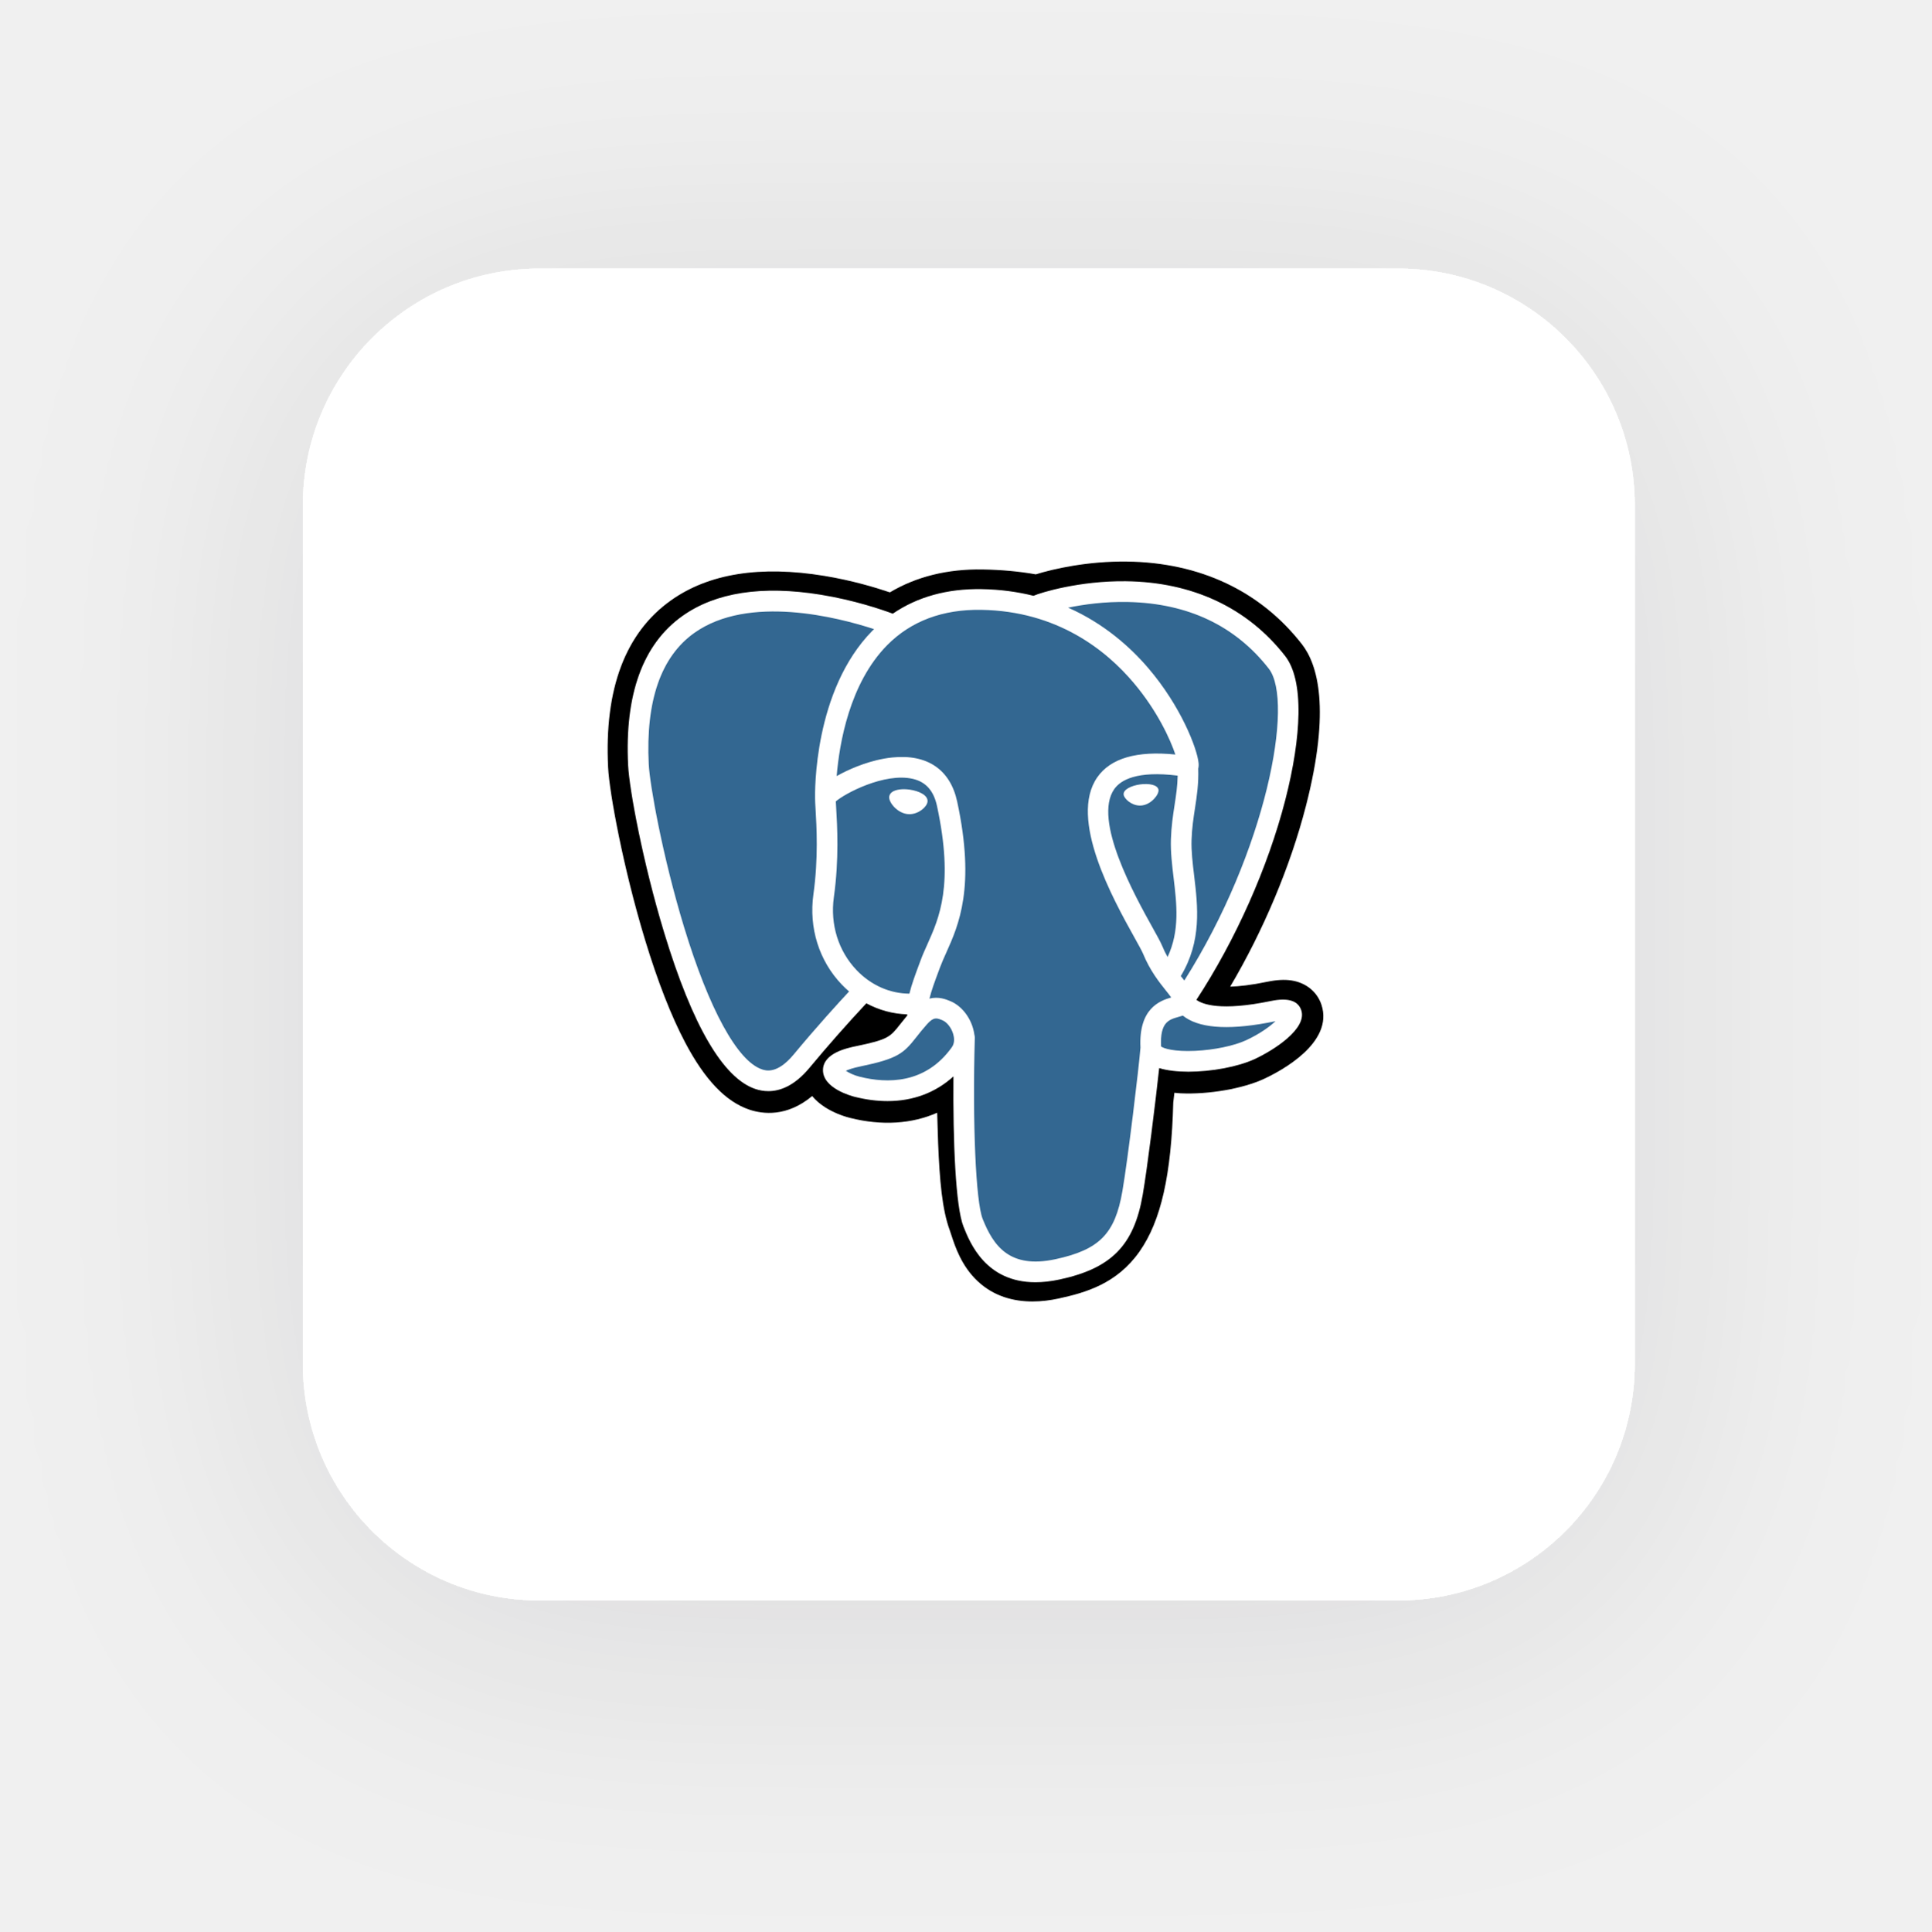
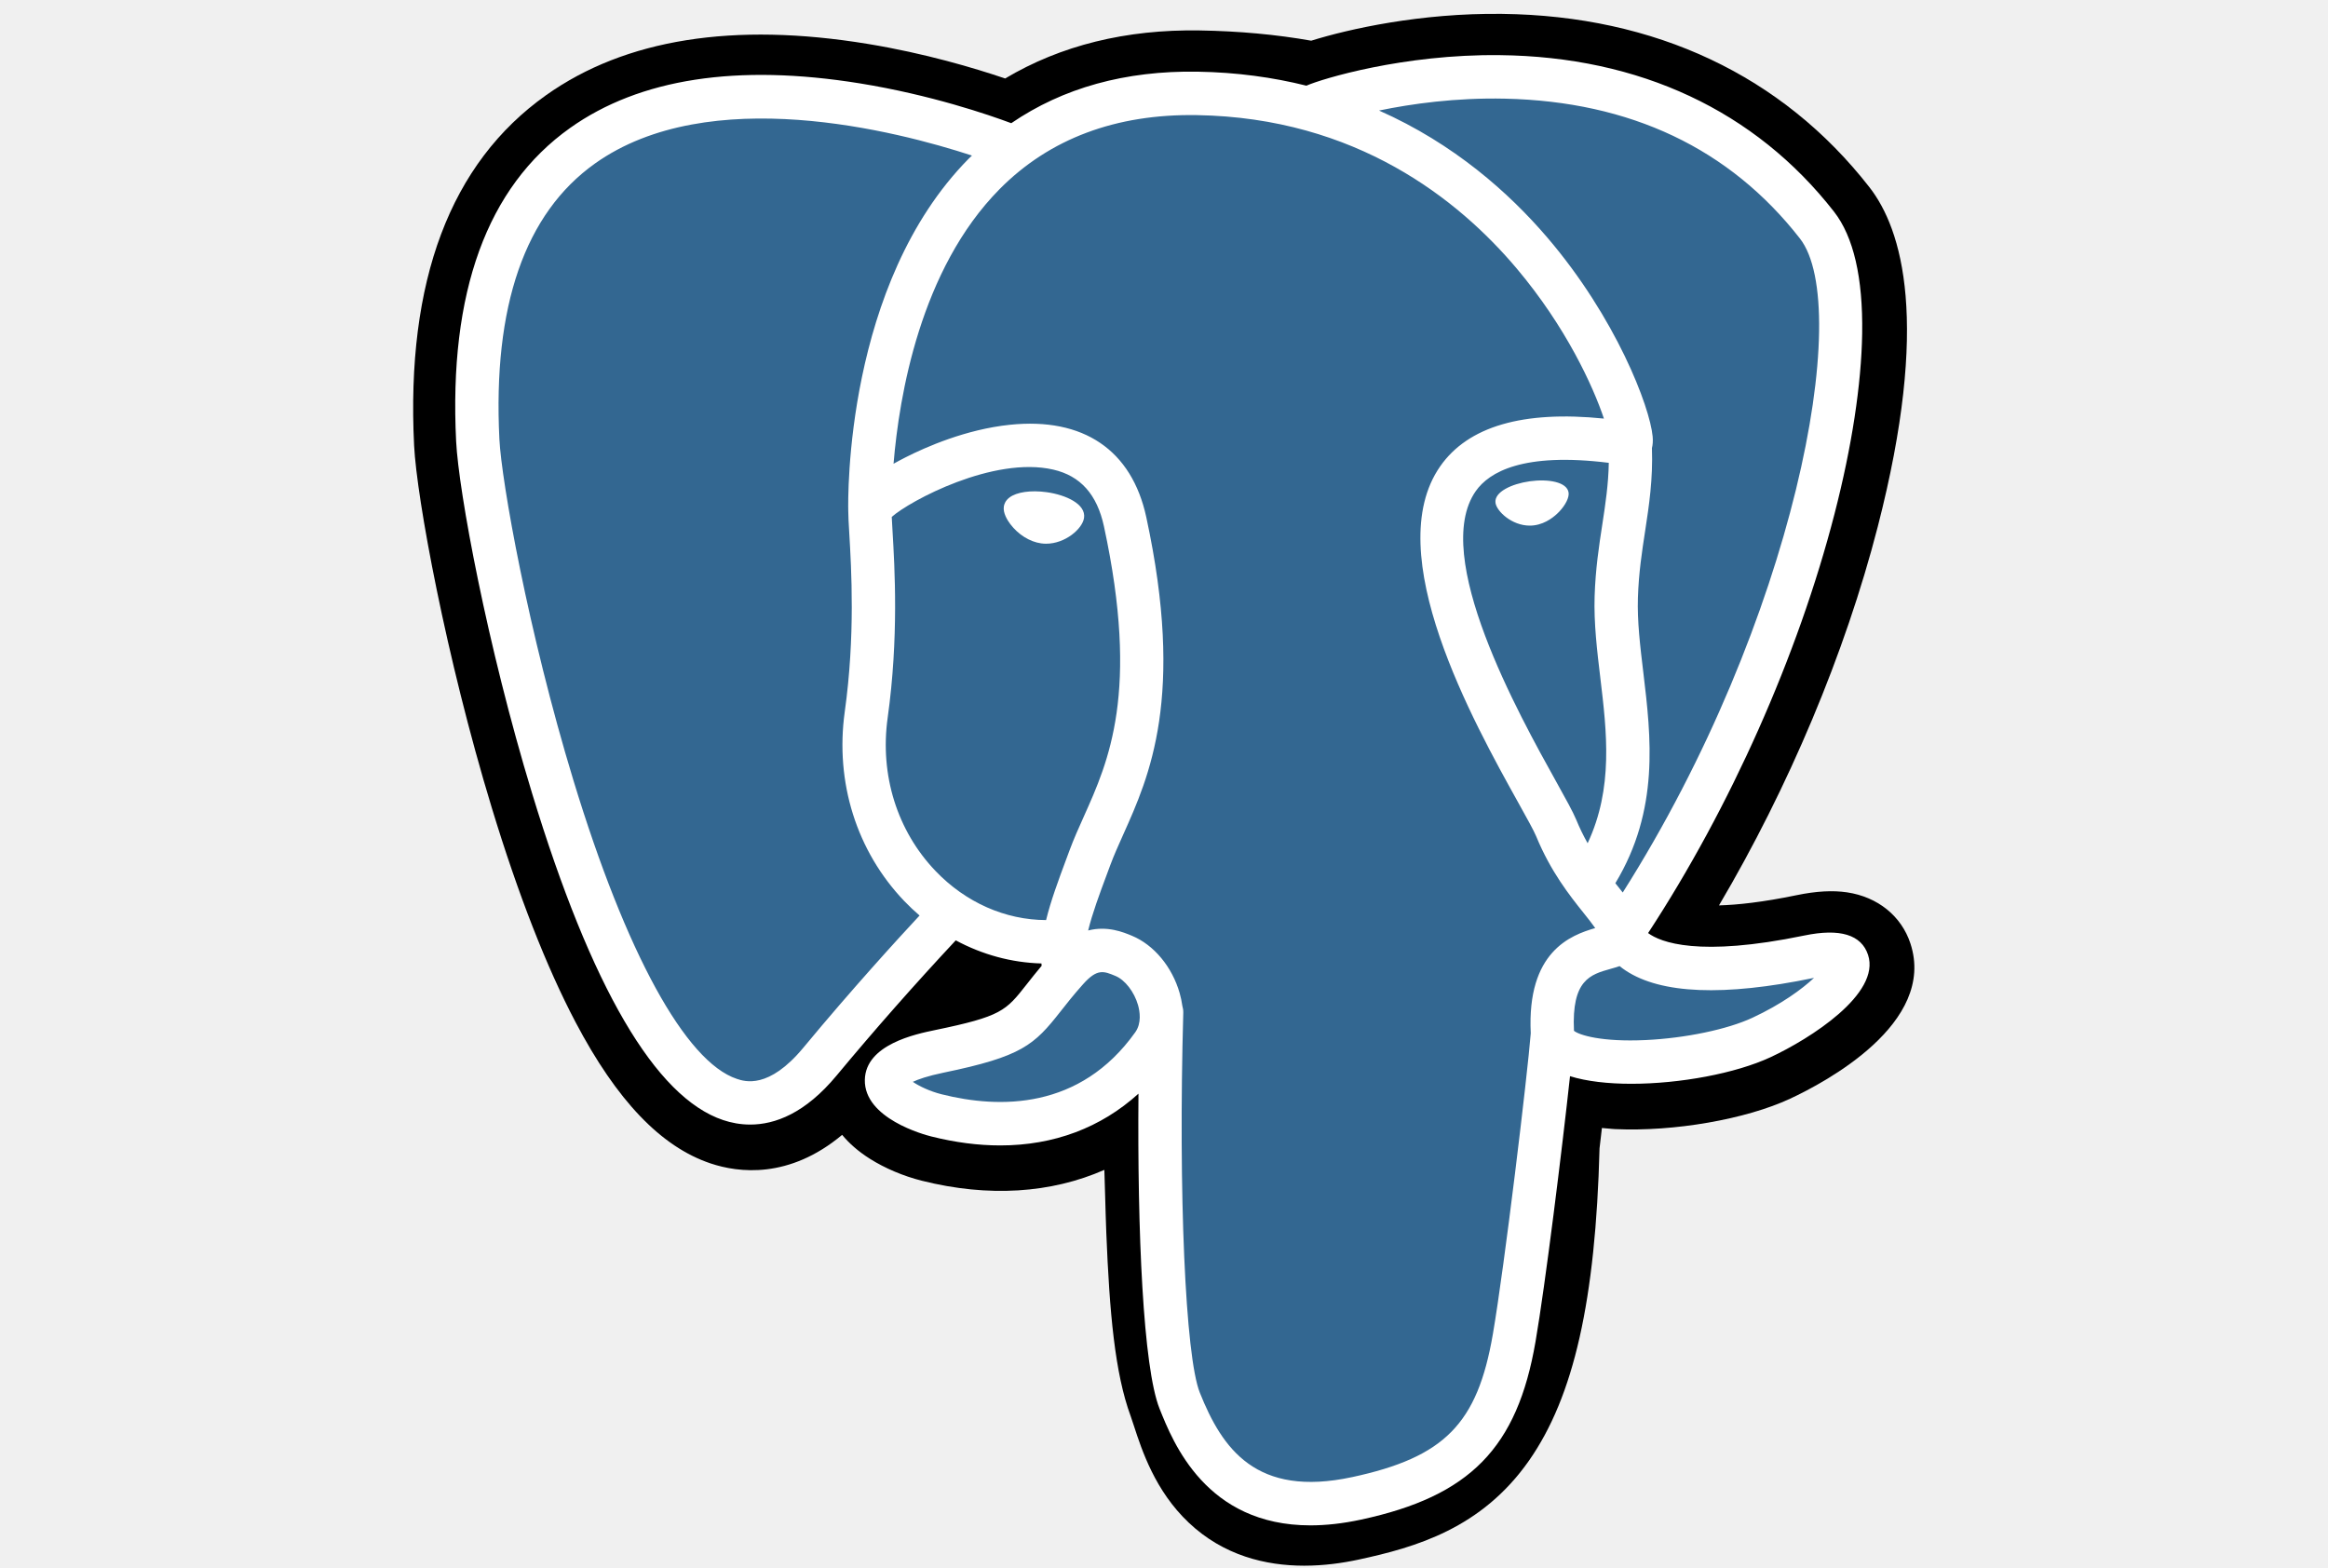
- <svg xmlns="http://www.w3.org/2000/svg" width="261" height="261" viewBox="0 0 261 261" fill="none">
-   <g filter="url(#filter0_d_25_402)">
-     <rect x="40.933" y="36.297" width="180" height="180" rx="32" fill="white" />
-     <rect x="41.433" y="36.797" width="179" height="179" rx="31.5" stroke="white" />
-   </g>
-   <path d="M178.593 135.793C178.011 134.028 176.488 132.798 174.519 132.503C173.59 132.364 172.527 132.423 171.268 132.683C169.074 133.137 167.447 133.31 166.259 133.343C170.742 125.753 174.388 117.097 176.487 108.95C179.88 95.775 178.067 89.773 175.948 87.058C170.339 79.872 162.157 76.012 152.286 75.894C147.021 75.829 142.398 76.872 139.986 77.622C137.741 77.224 135.327 77.003 132.794 76.962C128.046 76.886 123.85 77.924 120.265 80.057C118.281 79.384 115.095 78.435 111.417 77.83C102.766 76.406 95.793 77.515 90.693 81.128C84.517 85.503 81.654 93.103 82.183 103.719C82.351 107.089 84.231 117.344 87.192 127.069C88.893 132.658 90.707 137.3 92.584 140.867C95.246 145.924 98.093 148.902 101.29 149.971C103.082 150.57 106.338 150.989 109.762 148.129C110.196 148.656 110.775 149.18 111.544 149.667C112.52 150.284 113.713 150.788 114.905 151.087C119.201 152.164 123.224 151.894 126.657 150.385C126.678 150.997 126.694 151.582 126.708 152.087C126.731 152.907 126.753 153.71 126.783 154.461C126.987 159.54 127.331 163.49 128.352 166.253C128.408 166.405 128.484 166.637 128.563 166.883C129.073 168.447 129.925 171.065 132.092 173.116C134.336 175.24 137.05 175.891 139.537 175.891C140.783 175.891 141.973 175.727 143.016 175.503C146.736 174.703 150.96 173.486 154.016 169.123C156.905 164.998 158.309 158.786 158.563 148.997C158.596 148.72 158.627 148.456 158.656 148.204L158.716 147.687L159.397 147.747L159.572 147.759C163.361 147.932 167.993 147.126 170.838 145.801C173.085 144.755 180.289 140.942 178.593 135.793Z" fill="black" />
-   <path d="M172.116 136.795C160.852 139.125 160.077 135.3 160.077 135.3C171.97 117.604 176.942 95.142 172.651 89.645C160.947 74.648 140.685 81.741 140.347 81.924L140.238 81.944C138.013 81.481 135.523 81.205 132.723 81.159C127.627 81.076 123.761 82.499 120.827 84.73C120.827 84.73 84.683 69.799 86.364 103.509C86.721 110.68 96.614 157.771 108.414 143.548C112.727 138.346 116.894 133.949 116.894 133.949C118.964 135.327 121.441 136.031 124.039 135.778L124.241 135.607C124.178 136.252 124.207 136.884 124.321 137.632C121.282 141.037 122.175 141.635 116.098 142.89C109.949 144.16 113.562 146.422 115.92 147.014C118.779 147.731 125.394 148.746 129.863 142.472L129.685 143.188C130.876 144.145 131.712 149.411 131.572 154.184C131.432 158.958 131.338 162.235 132.276 164.795C133.215 167.355 134.15 173.114 142.139 171.398C148.814 169.963 152.273 166.246 152.754 160.046C153.095 155.638 153.868 156.29 153.917 152.348L154.537 150.483C155.252 144.507 154.651 142.58 158.763 143.476L159.763 143.564C162.789 143.702 166.751 143.076 169.076 141.992C174.082 139.663 177.051 135.772 172.115 136.795H172.116Z" fill="#336791" />
-   <path d="M122.942 106.716C121.927 106.574 121.008 106.705 120.543 107.058C120.282 107.257 120.201 107.487 120.179 107.645C120.12 108.065 120.414 108.529 120.594 108.768C121.104 109.446 121.848 109.912 122.585 110.014C122.692 110.029 122.799 110.036 122.904 110.036C124.133 110.036 125.251 109.076 125.349 108.368C125.472 107.481 124.188 106.89 122.942 106.716V106.716ZM156.569 106.744C156.472 106.048 155.238 105.85 154.067 106.013C152.898 106.177 151.764 106.706 151.858 107.403C151.934 107.945 152.91 108.87 154.065 108.87C154.163 108.87 154.262 108.864 154.361 108.85C155.132 108.743 155.698 108.252 155.967 107.969C156.376 107.537 156.613 107.056 156.569 106.744Z" fill="white" />
-   <path d="M175.864 136.53C175.434 135.227 174.052 134.809 171.755 135.284C164.936 136.695 162.493 135.718 161.692 135.126C166.992 127.028 171.353 117.24 173.705 108.108C174.82 103.782 175.435 99.765 175.485 96.49C175.541 92.896 174.931 90.255 173.672 88.641C168.596 82.137 161.146 78.649 152.127 78.553C145.928 78.483 140.69 80.074 139.674 80.521C137.536 79.988 135.205 79.661 132.667 79.619C128.012 79.543 123.989 80.661 120.659 82.938C119.212 82.398 115.473 81.111 110.9 80.373C102.995 79.096 96.713 80.063 92.23 83.248C86.881 87.048 84.411 93.841 84.89 103.438C85.051 106.667 86.885 116.599 89.781 126.111C93.592 138.631 97.734 145.718 102.093 147.176C102.603 147.347 103.191 147.466 103.84 147.466C105.43 147.466 107.38 146.748 109.408 144.302C111.882 141.326 114.441 138.423 117.082 135.595C118.795 136.517 120.678 137.032 122.603 137.084C122.607 137.134 122.611 137.185 122.616 137.235C122.285 137.631 121.96 138.033 121.643 138.441C120.309 140.139 120.031 140.493 115.737 141.379C114.516 141.632 111.272 142.302 111.224 144.583C111.172 147.074 115.059 148.12 115.502 148.231C117.045 148.619 118.531 148.81 119.949 148.81C123.397 148.81 126.431 147.673 128.856 145.475C128.781 154.357 129.15 163.109 130.214 165.775C131.085 167.958 133.213 173.293 139.934 173.293C140.92 173.293 142.006 173.178 143.2 172.921C150.215 171.413 153.261 168.304 154.439 161.45C155.07 157.787 156.152 149.04 156.661 144.348C157.735 144.684 159.118 144.838 160.613 144.838C163.731 144.838 167.329 144.173 169.585 143.123C172.119 141.943 176.693 139.046 175.864 136.53ZM159.159 104.824C159.135 106.209 158.945 107.467 158.744 108.779C158.527 110.191 158.303 111.651 158.246 113.423C158.191 115.147 158.405 116.939 158.613 118.673C159.032 122.175 159.463 125.78 157.796 129.337C157.519 128.845 157.273 128.337 157.058 127.815C156.85 127.311 156.401 126.502 155.777 125.382C153.354 121.024 147.678 110.817 150.584 106.652C151.449 105.413 153.646 104.138 159.159 104.824ZM152.476 81.358C160.556 81.537 166.948 84.568 171.473 90.367C174.944 94.814 171.122 115.053 160.058 132.512C159.946 132.37 159.835 132.229 159.722 132.088L159.582 131.913C162.441 127.178 161.882 122.493 161.385 118.339C161.18 116.635 160.987 115.025 161.036 113.513C161.087 111.91 161.298 110.535 161.503 109.206C161.754 107.568 162.009 105.873 161.939 103.874C161.992 103.665 162.013 103.417 161.985 103.123C161.805 101.207 159.624 95.472 155.177 90.282C152.745 87.443 149.198 84.266 144.355 82.123C146.438 81.69 149.286 81.287 152.476 81.358ZM107.261 142.513C105.027 145.207 103.484 144.691 102.976 144.521C99.67 143.415 95.833 136.407 92.45 125.294C89.523 115.679 87.813 106.009 87.677 103.298C87.25 94.723 89.323 88.747 93.839 85.535C101.188 80.309 113.271 83.437 118.126 85.023C118.057 85.093 117.984 85.157 117.915 85.228C109.948 93.296 110.137 107.081 110.156 107.924C110.155 108.249 110.183 108.709 110.22 109.342C110.357 111.661 110.612 115.976 109.931 120.863C109.297 125.404 110.693 129.849 113.76 133.058C114.075 133.387 114.406 133.7 114.751 133.995C113.386 135.461 110.419 138.703 107.261 142.513ZM115.775 131.121C113.304 128.535 112.181 124.938 112.695 121.251C113.415 116.088 113.149 111.592 113.006 109.177C112.986 108.839 112.968 108.542 112.958 108.309C114.122 107.274 119.516 104.376 123.363 105.26C125.118 105.663 126.187 106.862 126.632 108.923C128.933 119.597 126.936 124.045 125.332 127.62C125.001 128.357 124.689 129.053 124.422 129.773L124.215 130.33C123.692 131.737 123.205 133.046 122.903 134.289C120.275 134.281 117.719 133.155 115.775 131.121V131.121ZM116.179 145.516C115.411 145.324 114.721 144.99 114.316 144.713C114.655 144.553 115.256 144.336 116.3 144.12C121.352 143.078 122.132 142.342 123.836 140.173C124.226 139.675 124.669 139.112 125.282 138.425L125.283 138.424C126.196 137.399 126.614 137.573 127.371 137.888C127.985 138.142 128.583 138.914 128.826 139.763C128.94 140.164 129.069 140.926 128.648 141.518C125.089 146.515 119.903 146.451 116.179 145.516ZM142.615 170.184C136.435 171.512 134.247 168.35 132.806 164.736C131.875 162.402 131.417 151.88 131.742 140.259C131.746 140.104 131.724 139.955 131.682 139.815C131.644 139.537 131.586 139.263 131.509 138.994C131.027 137.303 129.851 135.888 128.44 135.302C127.879 135.069 126.85 134.642 125.614 134.959C125.878 133.87 126.335 132.64 126.831 131.308L127.039 130.747C127.273 130.116 127.567 129.461 127.877 128.769C129.556 125.028 131.856 119.905 129.36 108.332C128.425 103.997 125.304 101.88 120.572 102.372C117.735 102.666 115.139 103.814 113.845 104.472C113.566 104.613 113.312 104.75 113.074 104.883C113.435 100.515 114.8 92.353 119.906 87.188C123.122 83.937 127.403 82.331 132.62 82.418C142.9 82.586 149.491 87.876 153.211 92.284C156.417 96.083 158.153 99.909 158.846 101.973C153.636 101.442 150.093 102.473 148.297 105.048C144.389 110.649 150.434 121.521 153.34 126.745C153.873 127.703 154.333 128.53 154.477 128.882C155.423 131.181 156.648 132.717 157.542 133.837C157.817 134.18 158.083 134.513 158.285 134.804C156.707 135.261 153.873 136.314 154.131 141.583C153.923 144.226 152.441 156.602 151.689 160.975C150.695 166.751 148.576 168.903 142.615 170.185V170.184ZM168.41 140.585C166.796 141.335 164.096 141.899 161.531 142.02C158.698 142.153 157.256 141.702 156.916 141.424C156.757 138.141 157.976 137.798 159.265 137.435C159.468 137.378 159.666 137.322 159.857 137.255C159.975 137.352 160.105 137.448 160.248 137.542C162.525 139.049 166.586 139.212 172.32 138.025L172.383 138.013C171.609 138.738 170.286 139.711 168.41 140.585Z" fill="white" />
-   <defs>
-     <filter id="filter0_d_25_402" x="0.933" y="0.297" width="260" height="260" filterUnits="userSpaceOnUse" color-interpolation-filters="sRGB">
-       <feFlood flood-opacity="0" result="BackgroundImageFix" />
-       <feColorMatrix in="SourceAlpha" type="matrix" values="0 0 0 0 0 0 0 0 0 0 0 0 0 0 0 0 0 0 127 0" result="hardAlpha" />
-       <feOffset dy="4" />
-       <feGaussianBlur stdDeviation="20" />
-       <feComposite in2="hardAlpha" operator="out" />
-       <feColorMatrix type="matrix" values="0 0 0 0 0.037 0 0 0 0 0.035 0 0 0 0 0.048 0 0 0 0.1 0" />
-       <feBlend mode="normal" in2="BackgroundImageFix" result="effect1_dropShadow_25_402" />
-       <feBlend mode="normal" in="SourceGraphic" in2="effect1_dropShadow_25_402" result="shape" />
-     </filter>
-   </defs>
+ <svg xmlns="http://www.w3.org/2000/svg" width="150" height="101" viewBox="0 0 97 101" fill="none">
+   <path d="M96.593 60.793C96.011 59.028 94.489 57.798 92.519 57.503C91.59 57.364 90.527 57.423 89.268 57.683C87.074 58.137 85.447 58.31 84.259 58.343C88.743 50.753 92.388 42.097 94.487 33.95C97.88 20.775 96.067 14.773 93.948 12.058C88.34 4.872 80.157 1.012 70.286 0.894C65.021 0.829 60.398 1.872 57.986 2.622C55.741 2.224 53.327 2.003 50.794 1.962C46.046 1.886 41.85 2.924 38.265 5.057C36.281 4.384 33.095 3.435 29.417 2.83C20.766 1.406 13.793 2.515 8.693 6.128C2.517 10.503 -0.346 18.103 0.183 28.719C0.351 32.089 2.232 42.343 5.192 52.069C6.893 57.658 8.707 62.3 10.584 65.867C13.246 70.924 16.093 73.902 19.29 74.971C21.082 75.57 24.338 75.989 27.762 73.129C28.196 73.656 28.775 74.18 29.544 74.666C30.52 75.284 31.713 75.788 32.905 76.087C37.201 77.164 41.224 76.894 44.657 75.385C44.678 75.997 44.694 76.582 44.708 77.087C44.731 77.907 44.753 78.71 44.783 79.461C44.987 84.54 45.331 88.49 46.352 91.253C46.408 91.405 46.484 91.637 46.563 91.883C47.073 93.447 47.925 96.065 50.092 98.116C52.336 100.24 55.05 100.891 57.536 100.891C58.783 100.891 59.973 100.727 61.017 100.503C64.736 99.704 68.96 98.486 72.016 94.123C74.905 89.998 76.309 83.786 76.563 73.997C76.596 73.72 76.627 73.456 76.656 73.204L76.716 72.687L77.397 72.747L77.572 72.759C81.361 72.932 85.993 72.126 88.838 70.801C91.085 69.755 98.289 65.942 96.593 60.793Z" fill="black" />
+   <path d="M90.115 61.794C78.852 64.125 78.077 60.3 78.077 60.3C89.97 42.605 94.942 20.142 90.651 14.645C78.947 -0.352 58.685 6.741 58.347 6.924L58.238 6.944C56.013 6.481 53.523 6.205 50.723 6.159C45.627 6.076 41.761 7.499 38.827 9.73C38.827 9.73 2.683 -5.201 4.364 28.509C4.721 35.68 14.614 82.772 26.414 68.548C30.727 63.346 34.894 58.949 34.894 58.949C36.964 60.327 39.441 61.031 42.039 60.778L42.241 60.606C42.178 61.252 42.207 61.884 42.322 62.632C39.282 66.037 40.175 66.635 34.098 67.889C27.949 69.16 31.562 71.422 33.92 72.014C36.779 72.731 43.394 73.746 47.863 67.472L47.685 68.188C48.876 69.145 49.712 74.411 49.572 79.184C49.432 83.958 49.338 87.235 50.276 89.795C51.215 92.355 52.15 98.114 60.139 96.398C66.814 94.963 70.273 91.246 70.754 85.046C71.096 80.638 71.868 81.29 71.917 77.348L72.537 75.483C73.252 69.507 72.651 67.58 76.763 68.476L77.763 68.564C80.789 68.702 84.751 68.076 87.076 66.992C92.082 64.663 95.051 60.773 90.115 61.794H90.115Z" fill="#336791" />
+   <path d="M40.942 31.716C39.927 31.574 39.008 31.705 38.543 32.058C38.282 32.257 38.201 32.487 38.179 32.645C38.12 33.065 38.413 33.529 38.594 33.769C39.104 34.446 39.848 34.912 40.585 35.014C40.692 35.029 40.798 35.036 40.904 35.036C42.133 35.036 43.251 34.077 43.349 33.368C43.472 32.481 42.188 31.89 40.942 31.716V31.716ZM74.569 31.744C74.472 31.048 73.238 30.85 72.067 31.013C70.898 31.177 69.764 31.706 69.859 32.403C69.934 32.945 70.91 33.87 72.065 33.87C72.163 33.87 72.262 33.864 72.361 33.85C73.132 33.743 73.698 33.252 73.967 32.969C74.376 32.537 74.613 32.056 74.569 31.744Z" fill="white" />
+   <path d="M93.864 61.53C93.434 60.227 92.052 59.809 89.755 60.284C82.936 61.695 80.493 60.718 79.692 60.126C84.992 52.028 89.353 42.24 91.705 33.108C92.82 28.782 93.435 24.765 93.485 21.49C93.541 17.896 92.93 15.255 91.672 13.642C86.596 7.137 79.145 3.649 70.127 3.553C63.928 3.483 58.69 5.074 57.674 5.521C55.536 4.988 53.205 4.661 50.666 4.619C46.012 4.543 41.989 5.661 38.659 7.938C37.212 7.398 33.473 6.111 28.9 5.372C20.995 4.096 14.713 5.063 10.23 8.248C4.881 12.048 2.411 18.841 2.89 28.438C3.051 31.667 4.885 41.599 7.781 51.111C11.592 63.631 15.734 70.718 20.093 72.176C20.603 72.347 21.191 72.466 21.84 72.466C23.43 72.466 25.38 71.748 27.408 69.302C29.882 66.326 32.441 63.423 35.082 60.595C36.795 61.517 38.678 62.032 40.603 62.084C40.606 62.134 40.611 62.185 40.616 62.235C40.285 62.631 39.96 63.033 39.643 63.441C38.309 65.139 38.031 65.493 33.737 66.379C32.516 66.632 29.272 67.302 29.224 69.583C29.172 72.074 33.059 73.121 33.502 73.231C35.045 73.619 36.531 73.81 37.949 73.81C41.397 73.81 44.431 72.673 46.855 70.475C46.781 79.357 47.15 88.109 48.214 90.775C49.085 92.959 51.213 98.293 57.934 98.293C58.92 98.293 60.006 98.178 61.2 97.921C68.215 96.413 71.261 93.305 72.439 86.45C73.07 82.787 74.152 74.04 74.661 69.348C75.735 69.684 77.118 69.838 78.613 69.838C81.731 69.838 85.329 69.173 87.585 68.123C90.119 66.943 94.693 64.046 93.864 61.53ZM77.159 29.824C77.135 31.209 76.945 32.467 76.744 33.779C76.527 35.191 76.303 36.651 76.246 38.422C76.191 40.147 76.405 41.939 76.613 43.673C77.032 47.175 77.463 50.78 75.796 54.337C75.519 53.845 75.273 53.337 75.058 52.815C74.85 52.311 74.4 51.502 73.778 50.382C71.354 46.024 65.678 35.817 68.584 31.652C69.449 30.413 71.645 29.138 77.159 29.824ZM70.476 6.358C78.556 6.537 84.948 9.568 89.473 15.367C92.944 19.814 89.122 40.053 78.058 57.512C77.947 57.37 77.835 57.229 77.722 57.088L77.582 56.913C80.441 52.178 79.882 47.493 79.385 43.339C79.18 41.635 78.987 40.025 79.036 38.513C79.087 36.91 79.298 35.535 79.503 34.206C79.754 32.568 80.01 30.872 79.939 28.874C79.992 28.665 80.013 28.417 79.985 28.123C79.805 26.207 77.624 20.473 73.177 15.282C70.745 12.443 67.198 9.266 62.355 7.123C64.438 6.69 67.287 6.287 70.476 6.358ZM25.262 67.513C23.027 70.207 21.484 69.691 20.976 69.521C17.67 68.415 13.833 61.407 10.45 50.294C7.523 40.678 5.813 31.009 5.677 28.298C5.25 19.723 7.323 13.747 11.839 10.535C19.188 5.309 31.271 8.437 36.126 10.024C36.057 10.093 35.984 10.157 35.915 10.227C27.948 18.296 28.137 32.081 28.156 32.924C28.155 33.249 28.183 33.709 28.22 34.342C28.357 36.661 28.612 40.976 27.93 45.863C27.297 50.404 28.693 54.849 31.76 58.058C32.075 58.387 32.406 58.7 32.751 58.995C31.386 60.461 28.419 63.703 25.262 67.513ZM33.775 56.121C31.304 53.535 30.181 49.938 30.695 46.251C31.415 41.088 31.149 36.592 31.006 34.177C30.986 33.839 30.968 33.542 30.958 33.309C32.122 32.274 37.516 29.376 41.362 30.26C43.118 30.663 44.187 31.861 44.632 33.923C46.933 44.596 44.936 49.045 43.332 52.62C43.001 53.356 42.689 54.053 42.422 54.773L42.215 55.33C41.692 56.737 41.205 58.046 40.903 59.289C38.275 59.281 35.719 58.155 33.775 56.121V56.121ZM34.179 70.516C33.411 70.324 32.721 69.99 32.316 69.713C32.655 69.553 33.257 69.336 34.3 69.12C39.352 68.078 40.132 67.342 41.836 65.173C42.226 64.675 42.669 64.112 43.282 63.425L43.283 63.424C44.196 62.399 44.614 62.573 45.371 62.888C45.985 63.142 46.583 63.914 46.826 64.763C46.94 65.165 47.069 65.926 46.648 66.518C43.089 71.515 37.903 71.451 34.179 70.516ZM60.615 95.184C54.435 96.512 52.247 93.35 50.806 89.736C49.875 87.402 49.417 76.88 49.742 65.259C49.746 65.105 49.724 64.955 49.682 64.815C49.644 64.537 49.586 64.263 49.509 63.993C49.026 62.303 47.85 60.888 46.44 60.302C45.879 60.069 44.85 59.642 43.614 59.959C43.878 58.87 44.335 57.639 44.831 56.308L45.039 55.747C45.273 55.116 45.567 54.461 45.877 53.769C47.556 50.028 49.856 44.905 47.36 33.332C46.425 28.997 43.304 26.88 38.572 27.372C35.735 27.666 33.139 28.814 31.845 29.472C31.566 29.613 31.312 29.75 31.074 29.883C31.435 25.515 32.8 17.352 37.906 12.188C41.122 8.937 45.403 7.331 50.62 7.418C60.9 7.586 67.491 12.876 71.212 17.285C74.417 21.083 76.153 24.909 76.846 26.973C71.636 26.442 68.093 27.473 66.297 30.048C62.389 35.649 68.434 46.521 71.34 51.745C71.873 52.703 72.333 53.531 72.477 53.882C73.423 56.181 74.648 57.717 75.543 58.837C75.817 59.18 76.083 59.514 76.285 59.804C74.707 60.261 71.873 61.315 72.131 66.583C71.923 69.226 70.442 81.602 69.689 85.975C68.695 91.751 66.576 93.903 60.615 95.185V95.184ZM86.41 65.585C84.796 66.335 82.096 66.899 79.531 67.02C76.698 67.153 75.256 66.701 74.916 66.424C74.757 63.141 75.976 62.798 77.265 62.435C77.468 62.378 77.666 62.322 77.857 62.255C77.975 62.352 78.105 62.448 78.248 62.542C80.525 64.049 84.586 64.212 90.32 63.025L90.383 63.013C89.609 63.738 88.286 64.711 86.41 65.585Z" fill="white" />
</svg>
